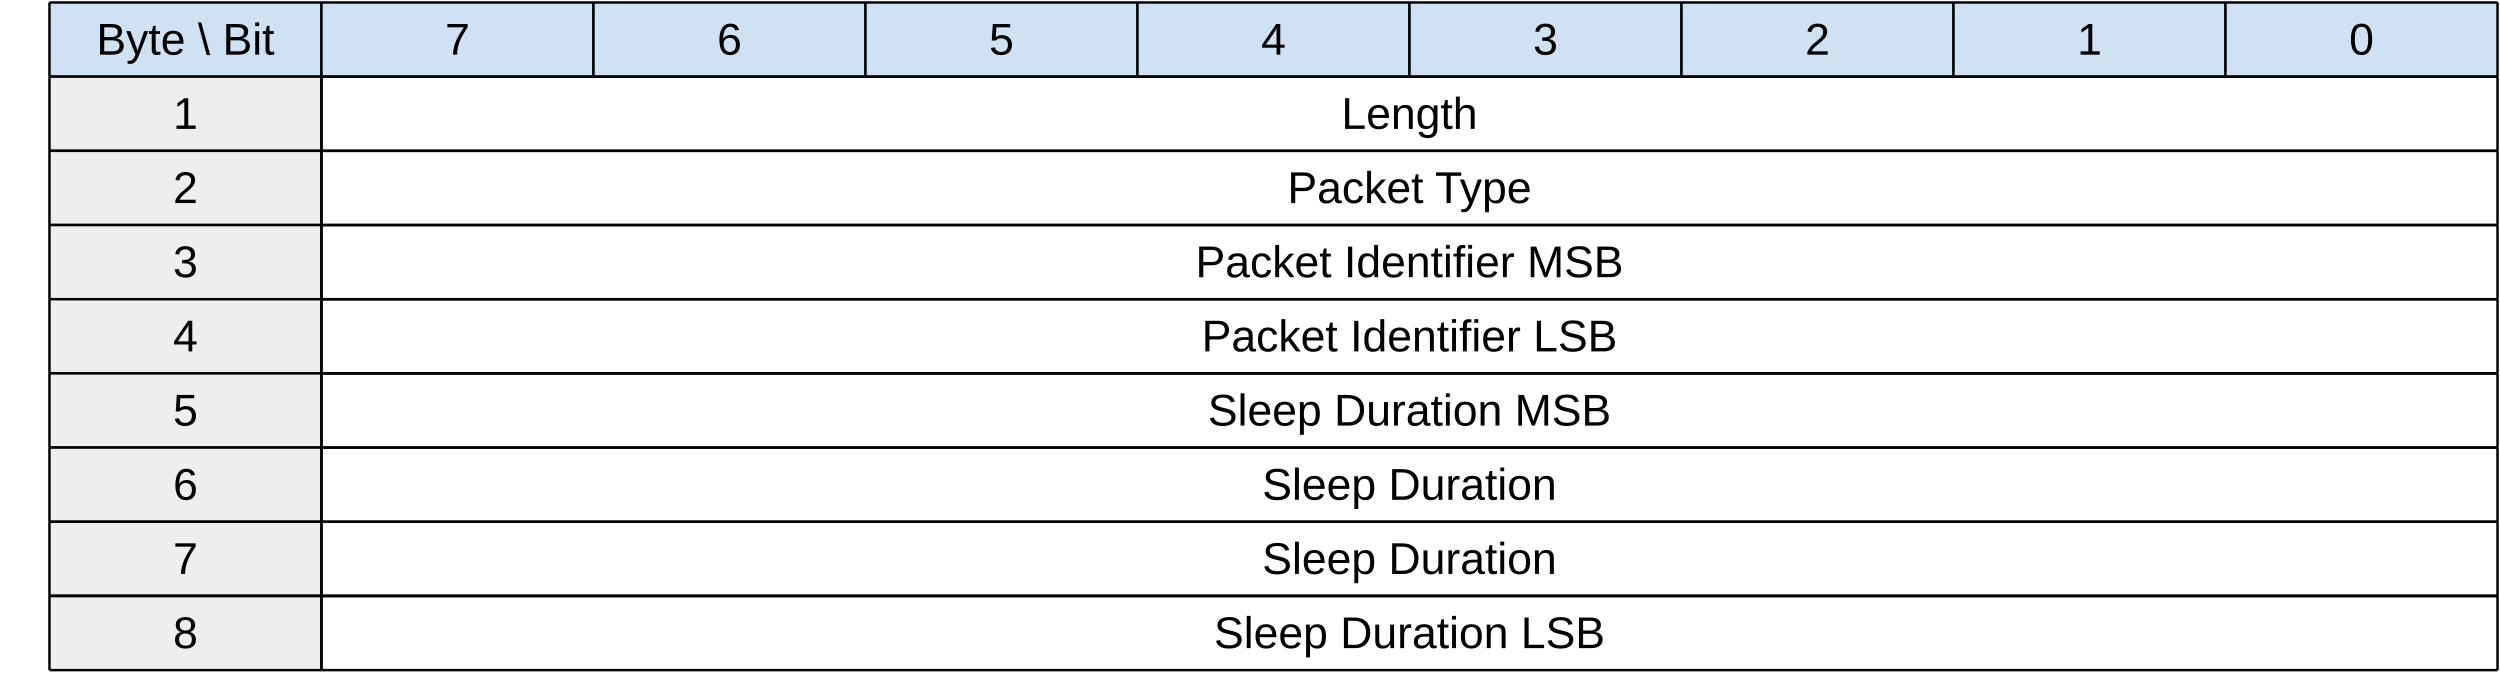
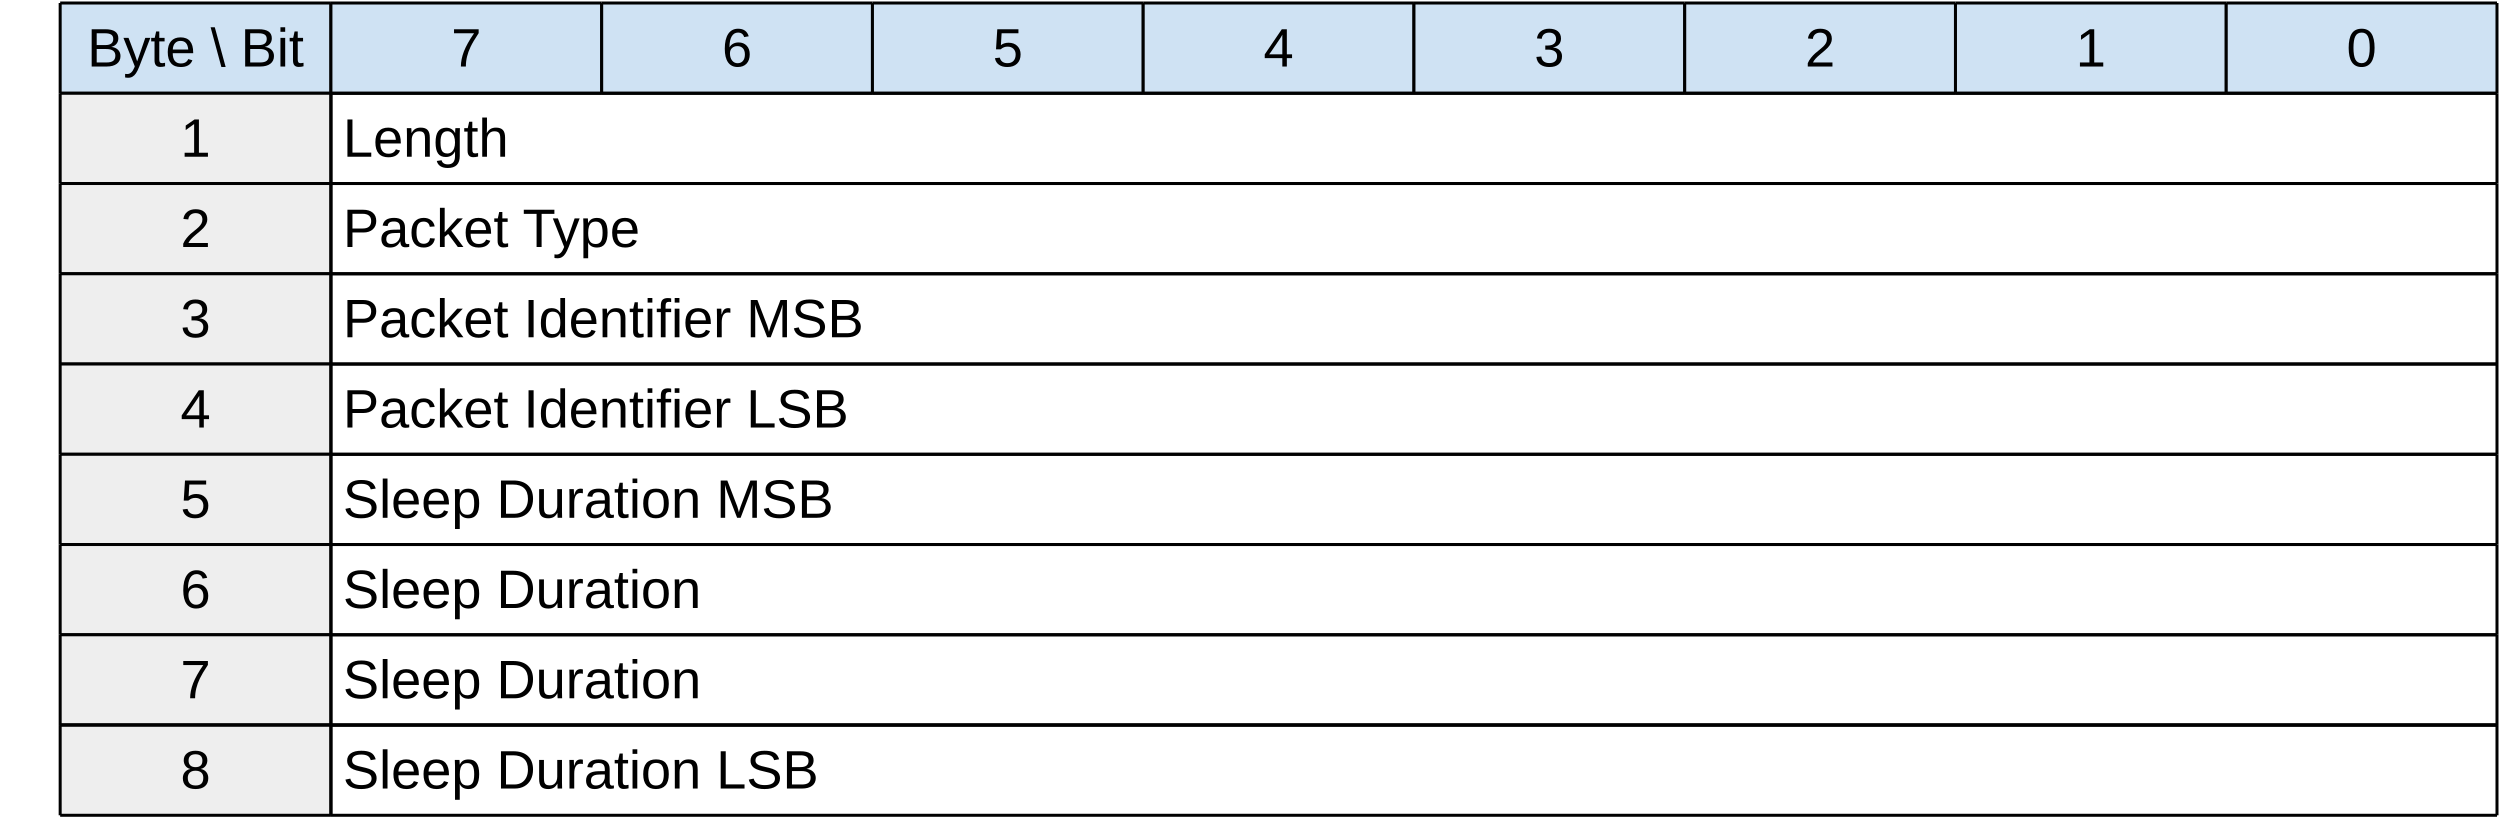
- <svg xmlns="http://www.w3.org/2000/svg" version="1.0" width="1011" height="272" viewBox="0 0 1011 272">
-   <rect x="20" y="1" height="30" width="110" fill="#cfe2f3" />
-   <line x1="20" y1="1" x2="130" y2="1" stroke="#000000" stroke-width="1" />
-   <line x1="20" y1="31" x2="130" y2="31" stroke="#000000" stroke-width="1" />
-   <line x1="130" y1="1" x2="130" y2="31" stroke="#000000" stroke-width="1" />
+ <svg xmlns="http://www.w3.org/2000/svg" version="1.0" width="831" height="272" viewBox="0 0 831 272">
+   <rect x="20" y="1" height="30" width="90" fill="#cfe2f3" />
+   <line x1="20" y1="1" x2="110" y2="1" stroke="#000000" stroke-width="1" />
+   <line x1="20" y1="31" x2="110" y2="31" stroke="#000000" stroke-width="1" />
+   <line x1="110" y1="1" x2="110" y2="31" stroke="#000000" stroke-width="1" />
  <line x1="20" y1="1" x2="20" y2="31" stroke="#000000" stroke-width="1" />
-   <text font-size="18" font-family="Arial" x="75" y="17" text-anchor="middle" dominant-baseline="middle">Byte \ Bit</text>
-   <rect x="130" y="1" height="30" width="110" fill="#cfe2f3" />
-   <line x1="130" y1="1" x2="240" y2="1" stroke="#000000" stroke-width="1" />
-   <line x1="130" y1="31" x2="240" y2="31" stroke="#000000" stroke-width="1" />
-   <line x1="240" y1="1" x2="240" y2="31" stroke="#000000" stroke-width="1" />
-   <line x1="130" y1="1" x2="130" y2="31" stroke="#000000" stroke-width="1" />
-   <text font-size="18" font-family="Arial" x="185" y="17" text-anchor="middle" dominant-baseline="middle">7</text>
-   <rect x="240" y="1" height="30" width="110" fill="#cfe2f3" />
-   <line x1="240" y1="1" x2="350" y2="1" stroke="#000000" stroke-width="1" />
-   <line x1="240" y1="31" x2="350" y2="31" stroke="#000000" stroke-width="1" />
-   <line x1="350" y1="1" x2="350" y2="31" stroke="#000000" stroke-width="1" />
-   <line x1="240" y1="1" x2="240" y2="31" stroke="#000000" stroke-width="1" />
-   <text font-size="18" font-family="Arial" x="295" y="17" text-anchor="middle" dominant-baseline="middle">6</text>
-   <rect x="350" y="1" height="30" width="110" fill="#cfe2f3" />
-   <line x1="350" y1="1" x2="460" y2="1" stroke="#000000" stroke-width="1" />
-   <line x1="350" y1="31" x2="460" y2="31" stroke="#000000" stroke-width="1" />
-   <line x1="460" y1="1" x2="460" y2="31" stroke="#000000" stroke-width="1" />
-   <line x1="350" y1="1" x2="350" y2="31" stroke="#000000" stroke-width="1" />
-   <text font-size="18" font-family="Arial" x="405" y="17" text-anchor="middle" dominant-baseline="middle">5</text>
-   <rect x="460" y="1" height="30" width="110" fill="#cfe2f3" />
-   <line x1="460" y1="1" x2="570" y2="1" stroke="#000000" stroke-width="1" />
-   <line x1="460" y1="31" x2="570" y2="31" stroke="#000000" stroke-width="1" />
-   <line x1="570" y1="1" x2="570" y2="31" stroke="#000000" stroke-width="1" />
-   <line x1="460" y1="1" x2="460" y2="31" stroke="#000000" stroke-width="1" />
-   <text font-size="18" font-family="Arial" x="515" y="17" text-anchor="middle" dominant-baseline="middle">4</text>
-   <rect x="570" y="1" height="30" width="110" fill="#cfe2f3" />
-   <line x1="570" y1="1" x2="680" y2="1" stroke="#000000" stroke-width="1" />
-   <line x1="570" y1="31" x2="680" y2="31" stroke="#000000" stroke-width="1" />
-   <line x1="680" y1="1" x2="680" y2="31" stroke="#000000" stroke-width="1" />
-   <line x1="570" y1="1" x2="570" y2="31" stroke="#000000" stroke-width="1" />
-   <text font-size="18" font-family="Arial" x="625" y="17" text-anchor="middle" dominant-baseline="middle">3</text>
-   <rect x="680" y="1" height="30" width="110" fill="#cfe2f3" />
-   <line x1="680" y1="1" x2="790" y2="1" stroke="#000000" stroke-width="1" />
-   <line x1="680" y1="31" x2="790" y2="31" stroke="#000000" stroke-width="1" />
-   <line x1="790" y1="1" x2="790" y2="31" stroke="#000000" stroke-width="1" />
-   <line x1="680" y1="1" x2="680" y2="31" stroke="#000000" stroke-width="1" />
-   <text font-size="18" font-family="Arial" x="735" y="17" text-anchor="middle" dominant-baseline="middle">2</text>
-   <rect x="790" y="1" height="30" width="110" fill="#cfe2f3" />
-   <line x1="790" y1="1" x2="900" y2="1" stroke="#000000" stroke-width="1" />
-   <line x1="790" y1="31" x2="900" y2="31" stroke="#000000" stroke-width="1" />
-   <line x1="900" y1="1" x2="900" y2="31" stroke="#000000" stroke-width="1" />
-   <line x1="790" y1="1" x2="790" y2="31" stroke="#000000" stroke-width="1" />
-   <text font-size="18" font-family="Arial" x="845" y="17" text-anchor="middle" dominant-baseline="middle">1</text>
-   <rect x="900" y="1" height="30" width="110" fill="#cfe2f3" />
-   <line x1="900" y1="1" x2="1010" y2="1" stroke="#000000" stroke-width="1" />
-   <line x1="900" y1="31" x2="1010" y2="31" stroke="#000000" stroke-width="1" />
-   <line x1="1010" y1="1" x2="1010" y2="31" stroke="#000000" stroke-width="1" />
-   <line x1="900" y1="1" x2="900" y2="31" stroke="#000000" stroke-width="1" />
-   <text font-size="18" font-family="Arial" x="955" y="17" text-anchor="middle" dominant-baseline="middle">0</text>
+   <text font-size="18" font-family="Arial" x="65" y="17" text-anchor="middle" dominant-baseline="middle">Byte \ Bit</text>
+   <rect x="110" y="1" height="30" width="90" fill="#cfe2f3" />
+   <line x1="110" y1="1" x2="200" y2="1" stroke="#000000" stroke-width="1" />
+   <line x1="110" y1="31" x2="200" y2="31" stroke="#000000" stroke-width="1" />
+   <line x1="200" y1="1" x2="200" y2="31" stroke="#000000" stroke-width="1" />
+   <line x1="110" y1="1" x2="110" y2="31" stroke="#000000" stroke-width="1" />
+   <text font-size="18" font-family="Arial" x="155" y="17" text-anchor="middle" dominant-baseline="middle">7</text>
+   <rect x="200" y="1" height="30" width="90" fill="#cfe2f3" />
+   <line x1="200" y1="1" x2="290" y2="1" stroke="#000000" stroke-width="1" />
+   <line x1="200" y1="31" x2="290" y2="31" stroke="#000000" stroke-width="1" />
+   <line x1="290" y1="1" x2="290" y2="31" stroke="#000000" stroke-width="1" />
+   <line x1="200" y1="1" x2="200" y2="31" stroke="#000000" stroke-width="1" />
+   <text font-size="18" font-family="Arial" x="245" y="17" text-anchor="middle" dominant-baseline="middle">6</text>
+   <rect x="290" y="1" height="30" width="90" fill="#cfe2f3" />
+   <line x1="290" y1="1" x2="380" y2="1" stroke="#000000" stroke-width="1" />
+   <line x1="290" y1="31" x2="380" y2="31" stroke="#000000" stroke-width="1" />
+   <line x1="380" y1="1" x2="380" y2="31" stroke="#000000" stroke-width="1" />
+   <line x1="290" y1="1" x2="290" y2="31" stroke="#000000" stroke-width="1" />
+   <text font-size="18" font-family="Arial" x="335" y="17" text-anchor="middle" dominant-baseline="middle">5</text>
+   <rect x="380" y="1" height="30" width="90" fill="#cfe2f3" />
+   <line x1="380" y1="1" x2="470" y2="1" stroke="#000000" stroke-width="1" />
+   <line x1="380" y1="31" x2="470" y2="31" stroke="#000000" stroke-width="1" />
+   <line x1="470" y1="1" x2="470" y2="31" stroke="#000000" stroke-width="1" />
+   <line x1="380" y1="1" x2="380" y2="31" stroke="#000000" stroke-width="1" />
+   <text font-size="18" font-family="Arial" x="425" y="17" text-anchor="middle" dominant-baseline="middle">4</text>
+   <rect x="470" y="1" height="30" width="90" fill="#cfe2f3" />
+   <line x1="470" y1="1" x2="560" y2="1" stroke="#000000" stroke-width="1" />
+   <line x1="470" y1="31" x2="560" y2="31" stroke="#000000" stroke-width="1" />
+   <line x1="560" y1="1" x2="560" y2="31" stroke="#000000" stroke-width="1" />
+   <line x1="470" y1="1" x2="470" y2="31" stroke="#000000" stroke-width="1" />
+   <text font-size="18" font-family="Arial" x="515" y="17" text-anchor="middle" dominant-baseline="middle">3</text>
+   <rect x="560" y="1" height="30" width="90" fill="#cfe2f3" />
+   <line x1="560" y1="1" x2="650" y2="1" stroke="#000000" stroke-width="1" />
+   <line x1="560" y1="31" x2="650" y2="31" stroke="#000000" stroke-width="1" />
+   <line x1="650" y1="1" x2="650" y2="31" stroke="#000000" stroke-width="1" />
+   <line x1="560" y1="1" x2="560" y2="31" stroke="#000000" stroke-width="1" />
+   <text font-size="18" font-family="Arial" x="605" y="17" text-anchor="middle" dominant-baseline="middle">2</text>
+   <rect x="650" y="1" height="30" width="90" fill="#cfe2f3" />
+   <line x1="650" y1="1" x2="740" y2="1" stroke="#000000" stroke-width="1" />
+   <line x1="650" y1="31" x2="740" y2="31" stroke="#000000" stroke-width="1" />
+   <line x1="740" y1="1" x2="740" y2="31" stroke="#000000" stroke-width="1" />
+   <line x1="650" y1="1" x2="650" y2="31" stroke="#000000" stroke-width="1" />
+   <text font-size="18" font-family="Arial" x="695" y="17" text-anchor="middle" dominant-baseline="middle">1</text>
+   <rect x="740" y="1" height="30" width="90" fill="#cfe2f3" />
+   <line x1="740" y1="1" x2="830" y2="1" stroke="#000000" stroke-width="1" />
+   <line x1="740" y1="31" x2="830" y2="31" stroke="#000000" stroke-width="1" />
+   <line x1="830" y1="1" x2="830" y2="31" stroke="#000000" stroke-width="1" />
+   <line x1="740" y1="1" x2="740" y2="31" stroke="#000000" stroke-width="1" />
+   <text font-size="18" font-family="Arial" x="785" y="17" text-anchor="middle" dominant-baseline="middle">0</text>
  <text font-size="18" font-family="Arial" x="15" y="16" text-anchor="end"> </text>
  <text font-size="18" font-family="Arial" x="15" y="46" text-anchor="end"> </text>
-   <rect x="20" y="31" height="30" width="110" fill="#eeeeee" />
-   <line x1="20" y1="31" x2="130" y2="31" stroke="#000000" stroke-width="1" />
-   <line x1="20" y1="61" x2="130" y2="61" stroke="#000000" stroke-width="1" />
-   <line x1="130" y1="31" x2="130" y2="61" stroke="#000000" stroke-width="1" />
+   <rect x="20" y="31" height="30" width="90" fill="#eeeeee" />
+   <line x1="20" y1="31" x2="110" y2="31" stroke="#000000" stroke-width="1" />
+   <line x1="20" y1="61" x2="110" y2="61" stroke="#000000" stroke-width="1" />
+   <line x1="110" y1="31" x2="110" y2="61" stroke="#000000" stroke-width="1" />
  <line x1="20" y1="31" x2="20" y2="61" stroke="#000000" stroke-width="1" />
-   <text font-size="18" font-family="Arial" x="75" y="47" text-anchor="middle" dominant-baseline="middle">1</text>
-   <line x1="130" y1="31" x2="1010" y2="31" stroke="#000000" stroke-width="1" />
-   <line x1="130" y1="61" x2="1010" y2="61" stroke="#000000" stroke-width="1" />
-   <line x1="1010" y1="31" x2="1010" y2="61" stroke="#000000" stroke-width="1" />
-   <line x1="130" y1="31" x2="130" y2="61" stroke="#000000" stroke-width="1" />
-   <text font-size="18" font-family="Arial" x="570" y="47" text-anchor="middle" dominant-baseline="middle">Length</text>
+   <text font-size="18" font-family="Arial" x="65" y="47" text-anchor="middle" dominant-baseline="middle">1</text>
+   <line x1="110" y1="31" x2="830" y2="31" stroke="#000000" stroke-width="1" />
+   <line x1="110" y1="61" x2="830" y2="61" stroke="#000000" stroke-width="1" />
+   <line x1="830" y1="31" x2="830" y2="61" stroke="#000000" stroke-width="1" />
+   <line x1="110" y1="31" x2="110" y2="61" stroke="#000000" stroke-width="1" />
+   <text font-size="18" font-family="Arial" x="114" y="47" text-anchor="start" dominant-baseline="middle">Length</text>
  <text font-size="18" font-family="Arial" x="15" y="76" text-anchor="end"> </text>
-   <rect x="20" y="61" height="30" width="110" fill="#eeeeee" />
-   <line x1="20" y1="61" x2="130" y2="61" stroke="#000000" stroke-width="1" />
-   <line x1="20" y1="91" x2="130" y2="91" stroke="#000000" stroke-width="1" />
-   <line x1="130" y1="61" x2="130" y2="91" stroke="#000000" stroke-width="1" />
+   <rect x="20" y="61" height="30" width="90" fill="#eeeeee" />
+   <line x1="20" y1="61" x2="110" y2="61" stroke="#000000" stroke-width="1" />
+   <line x1="20" y1="91" x2="110" y2="91" stroke="#000000" stroke-width="1" />
+   <line x1="110" y1="61" x2="110" y2="91" stroke="#000000" stroke-width="1" />
  <line x1="20" y1="61" x2="20" y2="91" stroke="#000000" stroke-width="1" />
-   <text font-size="18" font-family="Arial" x="75" y="77" text-anchor="middle" dominant-baseline="middle">2</text>
-   <line x1="130" y1="61" x2="1010" y2="61" stroke="#000000" stroke-width="1" />
-   <line x1="130" y1="91" x2="1010" y2="91" stroke="#000000" stroke-width="1" />
-   <line x1="1010" y1="61" x2="1010" y2="91" stroke="#000000" stroke-width="1" />
-   <line x1="130" y1="61" x2="130" y2="91" stroke="#000000" stroke-width="1" />
-   <text font-size="18" font-family="Arial" x="570" y="77" text-anchor="middle" dominant-baseline="middle">Packet Type</text>
+   <text font-size="18" font-family="Arial" x="65" y="77" text-anchor="middle" dominant-baseline="middle">2</text>
+   <line x1="110" y1="61" x2="830" y2="61" stroke="#000000" stroke-width="1" />
+   <line x1="110" y1="91" x2="830" y2="91" stroke="#000000" stroke-width="1" />
+   <line x1="830" y1="61" x2="830" y2="91" stroke="#000000" stroke-width="1" />
+   <line x1="110" y1="61" x2="110" y2="91" stroke="#000000" stroke-width="1" />
+   <text font-size="18" font-family="Arial" x="114" y="77" text-anchor="start" dominant-baseline="middle">Packet Type</text>
  <text font-size="18" font-family="Arial" x="15" y="106" text-anchor="end"> </text>
-   <rect x="20" y="91" height="30" width="110" fill="#eeeeee" />
-   <line x1="20" y1="91" x2="130" y2="91" stroke="#000000" stroke-width="1" />
-   <line x1="20" y1="121" x2="130" y2="121" stroke="#000000" stroke-width="1" />
-   <line x1="130" y1="91" x2="130" y2="121" stroke="#000000" stroke-width="1" />
+   <rect x="20" y="91" height="30" width="90" fill="#eeeeee" />
+   <line x1="20" y1="91" x2="110" y2="91" stroke="#000000" stroke-width="1" />
+   <line x1="20" y1="121" x2="110" y2="121" stroke="#000000" stroke-width="1" />
+   <line x1="110" y1="91" x2="110" y2="121" stroke="#000000" stroke-width="1" />
  <line x1="20" y1="91" x2="20" y2="121" stroke="#000000" stroke-width="1" />
-   <text font-size="18" font-family="Arial" x="75" y="107" text-anchor="middle" dominant-baseline="middle">3</text>
-   <line x1="130" y1="91" x2="1010" y2="91" stroke="#000000" stroke-width="1" />
-   <line x1="130" y1="121" x2="1010" y2="121" stroke="#000000" stroke-width="1" />
-   <line x1="1010" y1="91" x2="1010" y2="121" stroke="#000000" stroke-width="1" />
-   <line x1="130" y1="91" x2="130" y2="121" stroke="#000000" stroke-width="1" />
-   <text font-size="18" font-family="Arial" x="570" y="107" text-anchor="middle" dominant-baseline="middle">Packet Identifier MSB</text>
+   <text font-size="18" font-family="Arial" x="65" y="107" text-anchor="middle" dominant-baseline="middle">3</text>
+   <line x1="110" y1="91" x2="830" y2="91" stroke="#000000" stroke-width="1" />
+   <line x1="110" y1="121" x2="830" y2="121" stroke="#000000" stroke-width="1" />
+   <line x1="830" y1="91" x2="830" y2="121" stroke="#000000" stroke-width="1" />
+   <line x1="110" y1="91" x2="110" y2="121" stroke="#000000" stroke-width="1" />
+   <text font-size="18" font-family="Arial" x="114" y="107" text-anchor="start" dominant-baseline="middle">Packet Identifier MSB</text>
  <text font-size="18" font-family="Arial" x="15" y="136" text-anchor="end"> </text>
-   <rect x="20" y="121" height="30" width="110" fill="#eeeeee" />
-   <line x1="20" y1="121" x2="130" y2="121" stroke="#000000" stroke-width="1" />
-   <line x1="20" y1="151" x2="130" y2="151" stroke="#000000" stroke-width="1" />
-   <line x1="130" y1="121" x2="130" y2="151" stroke="#000000" stroke-width="1" />
+   <rect x="20" y="121" height="30" width="90" fill="#eeeeee" />
+   <line x1="20" y1="121" x2="110" y2="121" stroke="#000000" stroke-width="1" />
+   <line x1="20" y1="151" x2="110" y2="151" stroke="#000000" stroke-width="1" />
+   <line x1="110" y1="121" x2="110" y2="151" stroke="#000000" stroke-width="1" />
  <line x1="20" y1="121" x2="20" y2="151" stroke="#000000" stroke-width="1" />
-   <text font-size="18" font-family="Arial" x="75" y="137" text-anchor="middle" dominant-baseline="middle">4</text>
-   <line x1="130" y1="121" x2="1010" y2="121" stroke="#000000" stroke-width="1" />
-   <line x1="130" y1="151" x2="1010" y2="151" stroke="#000000" stroke-width="1" />
-   <line x1="1010" y1="121" x2="1010" y2="151" stroke="#000000" stroke-width="1" />
-   <line x1="130" y1="121" x2="130" y2="151" stroke="#000000" stroke-width="1" />
-   <text font-size="18" font-family="Arial" x="570" y="137" text-anchor="middle" dominant-baseline="middle">Packet Identifier LSB</text>
+   <text font-size="18" font-family="Arial" x="65" y="137" text-anchor="middle" dominant-baseline="middle">4</text>
+   <line x1="110" y1="121" x2="830" y2="121" stroke="#000000" stroke-width="1" />
+   <line x1="110" y1="151" x2="830" y2="151" stroke="#000000" stroke-width="1" />
+   <line x1="830" y1="121" x2="830" y2="151" stroke="#000000" stroke-width="1" />
+   <line x1="110" y1="121" x2="110" y2="151" stroke="#000000" stroke-width="1" />
+   <text font-size="18" font-family="Arial" x="114" y="137" text-anchor="start" dominant-baseline="middle">Packet Identifier LSB</text>
  <text font-size="18" font-family="Arial" x="15" y="166" text-anchor="end"> </text>
-   <rect x="20" y="151" height="30" width="110" fill="#eeeeee" />
-   <line x1="20" y1="151" x2="130" y2="151" stroke="#000000" stroke-width="1" />
-   <line x1="20" y1="181" x2="130" y2="181" stroke="#000000" stroke-width="1" />
-   <line x1="130" y1="151" x2="130" y2="181" stroke="#000000" stroke-width="1" />
+   <rect x="20" y="151" height="30" width="90" fill="#eeeeee" />
+   <line x1="20" y1="151" x2="110" y2="151" stroke="#000000" stroke-width="1" />
+   <line x1="20" y1="181" x2="110" y2="181" stroke="#000000" stroke-width="1" />
+   <line x1="110" y1="151" x2="110" y2="181" stroke="#000000" stroke-width="1" />
  <line x1="20" y1="151" x2="20" y2="181" stroke="#000000" stroke-width="1" />
-   <text font-size="18" font-family="Arial" x="75" y="167" text-anchor="middle" dominant-baseline="middle">5</text>
-   <line x1="130" y1="151" x2="1010" y2="151" stroke="#000000" stroke-width="1" />
-   <line x1="130" y1="181" x2="1010" y2="181" stroke="#000000" stroke-width="1" />
-   <line x1="1010" y1="151" x2="1010" y2="181" stroke="#000000" stroke-width="1" />
-   <line x1="130" y1="151" x2="130" y2="181" stroke="#000000" stroke-width="1" />
-   <text font-size="18" font-family="Arial" x="570" y="167" text-anchor="middle" dominant-baseline="middle">Sleep Duration MSB</text>
+   <text font-size="18" font-family="Arial" x="65" y="167" text-anchor="middle" dominant-baseline="middle">5</text>
+   <line x1="110" y1="151" x2="830" y2="151" stroke="#000000" stroke-width="1" />
+   <line x1="110" y1="181" x2="830" y2="181" stroke="#000000" stroke-width="1" />
+   <line x1="830" y1="151" x2="830" y2="181" stroke="#000000" stroke-width="1" />
+   <line x1="110" y1="151" x2="110" y2="181" stroke="#000000" stroke-width="1" />
+   <text font-size="18" font-family="Arial" x="114" y="167" text-anchor="start" dominant-baseline="middle">Sleep Duration MSB</text>
  <text font-size="18" font-family="Arial" x="15" y="196" text-anchor="end"> </text>
-   <rect x="20" y="181" height="30" width="110" fill="#eeeeee" />
-   <line x1="20" y1="181" x2="130" y2="181" stroke="#000000" stroke-width="1" />
-   <line x1="20" y1="211" x2="130" y2="211" stroke="#000000" stroke-width="1" />
-   <line x1="130" y1="181" x2="130" y2="211" stroke="#000000" stroke-width="1" />
+   <rect x="20" y="181" height="30" width="90" fill="#eeeeee" />
+   <line x1="20" y1="181" x2="110" y2="181" stroke="#000000" stroke-width="1" />
+   <line x1="20" y1="211" x2="110" y2="211" stroke="#000000" stroke-width="1" />
+   <line x1="110" y1="181" x2="110" y2="211" stroke="#000000" stroke-width="1" />
  <line x1="20" y1="181" x2="20" y2="211" stroke="#000000" stroke-width="1" />
-   <text font-size="18" font-family="Arial" x="75" y="197" text-anchor="middle" dominant-baseline="middle">6</text>
-   <line x1="130" y1="181" x2="1010" y2="181" stroke="#000000" stroke-width="1" />
-   <line x1="130" y1="211" x2="1010" y2="211" stroke="#000000" stroke-width="1" />
-   <line x1="1010" y1="181" x2="1010" y2="211" stroke="#000000" stroke-width="1" />
-   <line x1="130" y1="181" x2="130" y2="211" stroke="#000000" stroke-width="1" />
-   <text font-size="18" font-family="Arial" x="570" y="197" text-anchor="middle" dominant-baseline="middle">Sleep Duration</text>
+   <text font-size="18" font-family="Arial" x="65" y="197" text-anchor="middle" dominant-baseline="middle">6</text>
+   <line x1="110" y1="181" x2="830" y2="181" stroke="#000000" stroke-width="1" />
+   <line x1="110" y1="211" x2="830" y2="211" stroke="#000000" stroke-width="1" />
+   <line x1="830" y1="181" x2="830" y2="211" stroke="#000000" stroke-width="1" />
+   <line x1="110" y1="181" x2="110" y2="211" stroke="#000000" stroke-width="1" />
+   <text font-size="18" font-family="Arial" x="114" y="197" text-anchor="start" dominant-baseline="middle">Sleep Duration</text>
  <text font-size="18" font-family="Arial" x="15" y="226" text-anchor="end"> </text>
-   <rect x="20" y="211" height="30" width="110" fill="#eeeeee" />
-   <line x1="20" y1="211" x2="130" y2="211" stroke="#000000" stroke-width="1" />
-   <line x1="20" y1="241" x2="130" y2="241" stroke="#000000" stroke-width="1" />
-   <line x1="130" y1="211" x2="130" y2="241" stroke="#000000" stroke-width="1" />
+   <rect x="20" y="211" height="30" width="90" fill="#eeeeee" />
+   <line x1="20" y1="211" x2="110" y2="211" stroke="#000000" stroke-width="1" />
+   <line x1="20" y1="241" x2="110" y2="241" stroke="#000000" stroke-width="1" />
+   <line x1="110" y1="211" x2="110" y2="241" stroke="#000000" stroke-width="1" />
  <line x1="20" y1="211" x2="20" y2="241" stroke="#000000" stroke-width="1" />
-   <text font-size="18" font-family="Arial" x="75" y="227" text-anchor="middle" dominant-baseline="middle">7</text>
-   <line x1="130" y1="211" x2="1010" y2="211" stroke="#000000" stroke-width="1" />
-   <line x1="130" y1="241" x2="1010" y2="241" stroke="#000000" stroke-width="1" />
-   <line x1="1010" y1="211" x2="1010" y2="241" stroke="#000000" stroke-width="1" />
-   <line x1="130" y1="211" x2="130" y2="241" stroke="#000000" stroke-width="1" />
-   <text font-size="18" font-family="Arial" x="570" y="227" text-anchor="middle" dominant-baseline="middle">Sleep Duration</text>
+   <text font-size="18" font-family="Arial" x="65" y="227" text-anchor="middle" dominant-baseline="middle">7</text>
+   <line x1="110" y1="211" x2="830" y2="211" stroke="#000000" stroke-width="1" />
+   <line x1="110" y1="241" x2="830" y2="241" stroke="#000000" stroke-width="1" />
+   <line x1="830" y1="211" x2="830" y2="241" stroke="#000000" stroke-width="1" />
+   <line x1="110" y1="211" x2="110" y2="241" stroke="#000000" stroke-width="1" />
+   <text font-size="18" font-family="Arial" x="114" y="227" text-anchor="start" dominant-baseline="middle">Sleep Duration</text>
  <text font-size="18" font-family="Arial" x="15" y="256" text-anchor="end"> </text>
-   <rect x="20" y="241" height="30" width="110" fill="#eeeeee" />
-   <line x1="20" y1="241" x2="130" y2="241" stroke="#000000" stroke-width="1" />
-   <line x1="20" y1="271" x2="130" y2="271" stroke="#000000" stroke-width="1" />
-   <line x1="130" y1="241" x2="130" y2="271" stroke="#000000" stroke-width="1" />
+   <rect x="20" y="241" height="30" width="90" fill="#eeeeee" />
+   <line x1="20" y1="241" x2="110" y2="241" stroke="#000000" stroke-width="1" />
+   <line x1="20" y1="271" x2="110" y2="271" stroke="#000000" stroke-width="1" />
+   <line x1="110" y1="241" x2="110" y2="271" stroke="#000000" stroke-width="1" />
  <line x1="20" y1="241" x2="20" y2="271" stroke="#000000" stroke-width="1" />
-   <text font-size="18" font-family="Arial" x="75" y="257" text-anchor="middle" dominant-baseline="middle">8</text>
-   <line x1="130" y1="241" x2="1010" y2="241" stroke="#000000" stroke-width="1" />
-   <line x1="130" y1="271" x2="1010" y2="271" stroke="#000000" stroke-width="1" />
-   <line x1="1010" y1="241" x2="1010" y2="271" stroke="#000000" stroke-width="1" />
-   <line x1="130" y1="241" x2="130" y2="271" stroke="#000000" stroke-width="1" />
-   <text font-size="18" font-family="Arial" x="570" y="257" text-anchor="middle" dominant-baseline="middle">Sleep Duration LSB</text>
-   <line x1="20" y1="241" x2="1010" y2="241" stroke="#000000" stroke-width="1" />
+   <text font-size="18" font-family="Arial" x="65" y="257" text-anchor="middle" dominant-baseline="middle">8</text>
+   <line x1="110" y1="241" x2="830" y2="241" stroke="#000000" stroke-width="1" />
+   <line x1="110" y1="271" x2="830" y2="271" stroke="#000000" stroke-width="1" />
+   <line x1="830" y1="241" x2="830" y2="271" stroke="#000000" stroke-width="1" />
+   <line x1="110" y1="241" x2="110" y2="271" stroke="#000000" stroke-width="1" />
+   <text font-size="18" font-family="Arial" x="114" y="257" text-anchor="start" dominant-baseline="middle">Sleep Duration LSB</text>
+   <line x1="20" y1="241" x2="830" y2="241" stroke="#000000" stroke-width="1" />
</svg>
